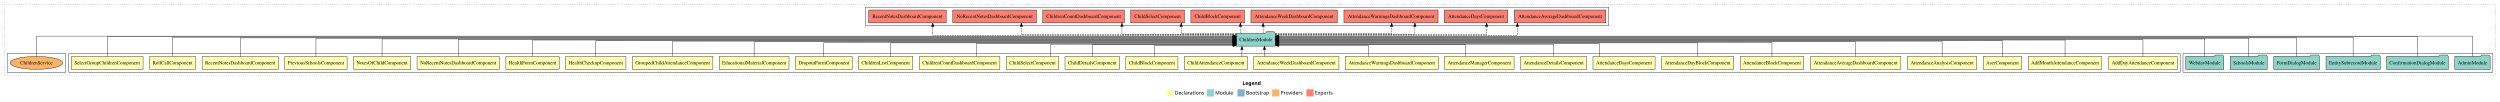
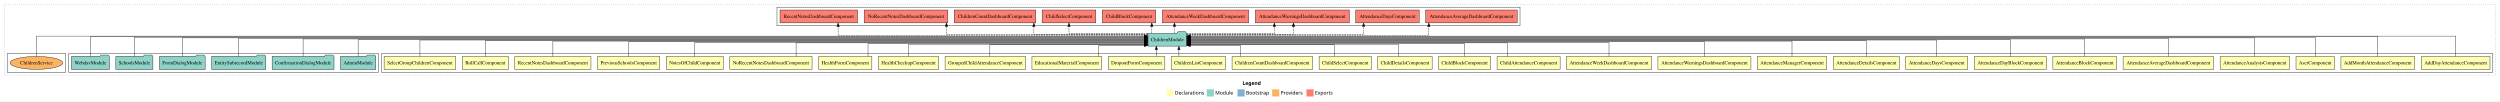
<svg xmlns="http://www.w3.org/2000/svg" width="6995pt" height="284pt" viewBox="0.00 0.00 6995.00 284.00">
  <g id="graph0" class="graph" transform="scale(1 1) rotate(0) translate(4 280)">
    <polygon fill="white" stroke="transparent" points="-4,4 -4,-280 6991,-280 6991,4 -4,4" />
    <text text-anchor="start" x="3472.51" y="-42.4" font-family="sans-serif" font-weight="bold" font-size="14.00">Legend</text>
    <polygon fill="#ffffb3" stroke="transparent" points="3259.5,-10 3259.5,-30 3279.5,-30 3279.5,-10 3259.5,-10" />
    <text text-anchor="start" x="3283.13" y="-15.4" font-family="sans-serif" font-size="14.00">  Declarations</text>
    <polygon fill="#8dd3c7" stroke="transparent" points="3372.5,-10 3372.5,-30 3392.5,-30 3392.5,-10 3372.5,-10" />
    <text text-anchor="start" x="3396.23" y="-15.4" font-family="sans-serif" font-size="14.00">  Module</text>
    <polygon fill="#80b1d3" stroke="transparent" points="3458.5,-10 3458.5,-30 3478.5,-30 3478.5,-10 3458.5,-10" />
    <text text-anchor="start" x="3482.28" y="-15.4" font-family="sans-serif" font-size="14.00">  Bootstrap</text>
    <polygon fill="#fdb462" stroke="transparent" points="3555.5,-10 3555.5,-30 3575.5,-30 3575.5,-10 3555.5,-10" />
    <text text-anchor="start" x="3579.17" y="-15.4" font-family="sans-serif" font-size="14.00">  Providers</text>
    <polygon fill="#fb8072" stroke="transparent" points="3651.5,-10 3651.5,-30 3671.5,-30 3671.5,-10 3651.5,-10" />
    <text text-anchor="start" x="3675.23" y="-15.4" font-family="sans-serif" font-size="14.00">  Exports</text>
    <g id="clust1" class="cluster">
      <polygon fill="none" stroke="black" stroke-dasharray="1,5" points="8,-70 8,-268 6979,-268 6979,-70 8,-70" />
    </g>
+     <g id="clust2" class="cluster">
+       <polygon fill="none" stroke="black" points="1063,-78 1063,-130 6971,-130 6971,-78 1063,-78" />
+     </g>
    <g id="clust32" class="cluster">
-       <polygon fill="none" stroke="black" points="6104,-78 6104,-130 6971,-130 6971,-78 6104,-78" />
+       <polygon fill="none" stroke="black" points="188,-78 188,-130 1055,-130 1055,-78 188,-78" />
    </g>
    <g id="clust33" class="cluster">
-       <polygon fill="none" stroke="black" points="2418,-208 2418,-260 4497,-260 4497,-208 2418,-208" />
-     </g>
-     <g id="clust2" class="cluster">
-       <polygon fill="none" stroke="black" points="188,-78 188,-130 6096,-130 6096,-78 188,-78" />
+       <polygon fill="none" stroke="black" points="2170,-208 2170,-260 4249,-260 4249,-208 2170,-208" />
    </g>
    <g id="clust35" class="cluster">
      <polygon fill="none" stroke="black" points="16,-78 16,-130 180,-130 180,-78 16,-78" />
    </g>
    <g id="node1" class="node">
-       <polygon fill="#ffffb3" stroke="black" points="6088.01,-122 5895.99,-122 5895.99,-86 6088.01,-86 6088.01,-122" />
-       <text text-anchor="middle" x="5992" y="-99.8" font-family="Times,serif" font-size="14.00">AddDayAttendanceComponent</text>
+       <polygon fill="#ffffb3" stroke="black" points="6963.01,-122 6770.99,-122 6770.99,-86 6963.01,-86 6963.01,-122" />
+       <text text-anchor="middle" x="6867" y="-99.8" font-family="Times,serif" font-size="14.00">AddDayAttendanceComponent</text>
    </g>
    <g id="node30" class="node">
-       <polygon fill="#8dd3c7" stroke="black" points="3564.04,-187 3561.04,-191 3540.04,-191 3537.04,-187 3455.96,-187 3455.96,-151 3564.04,-151 3564.04,-187" />
-       <text text-anchor="middle" x="3510" y="-164.8" font-family="Times,serif" font-size="14.00">ChildrenModule</text>
+       <polygon fill="#8dd3c7" stroke="black" points="3316.04,-187 3313.04,-191 3292.04,-191 3289.04,-187 3207.96,-187 3207.96,-151 3316.04,-151 3316.04,-187" />
+       <text text-anchor="middle" x="3262" y="-164.8" font-family="Times,serif" font-size="14.00">ChildrenModule</text>
    </g>
    <g id="edge1" class="edge">
-       <path fill="none" stroke="black" d="M5992,-122.11C5992,-141.34 5992,-169 5992,-169 5992,-169 3574.15,-169 3574.15,-169" />
-       <polygon fill="black" stroke="black" points="3574.15,-165.5 3564.15,-169 3574.15,-172.5 3574.15,-165.5" />
+       <path fill="none" stroke="black" d="M6867,-122.16C6867,-144.35 6867,-179 6867,-179 6867,-179 3326.11,-179 3326.11,-179" />
+       <polygon fill="black" stroke="black" points="3326.11,-175.5 3316.11,-179 3326.11,-182.5 3326.11,-175.5" />
    </g>
    <g id="node2" class="node">
-       <polygon fill="#ffffb3" stroke="black" points="5877.02,-122 5670.98,-122 5670.98,-86 5877.02,-86 5877.02,-122" />
-       <text text-anchor="middle" x="5774" y="-99.8" font-family="Times,serif" font-size="14.00">AddMonthAttendanceComponent</text>
+       <polygon fill="#ffffb3" stroke="black" points="6752.02,-122 6545.98,-122 6545.98,-86 6752.02,-86 6752.02,-122" />
+       <text text-anchor="middle" x="6649" y="-99.8" font-family="Times,serif" font-size="14.00">AddMonthAttendanceComponent</text>
    </g>
    <g id="edge2" class="edge">
-       <path fill="none" stroke="black" d="M5774,-122.17C5774,-141.09 5774,-168 5774,-168 5774,-168 3574.29,-168 3574.29,-168" />
-       <polygon fill="black" stroke="black" points="3574.29,-164.5 3564.29,-168 3574.29,-171.5 3574.29,-164.5" />
+       <path fill="none" stroke="black" d="M6649,-122.29C6649,-144.21 6649,-178 6649,-178 6649,-178 3326.23,-178 3326.23,-178" />
+       <polygon fill="black" stroke="black" points="3326.23,-174.5 3316.23,-178 3326.23,-181.5 3326.23,-174.5" />
    </g>
    <g id="node3" class="node">
-       <polygon fill="#ffffb3" stroke="black" points="5652.76,-122 5545.24,-122 5545.24,-86 5652.76,-86 5652.76,-122" />
-       <text text-anchor="middle" x="5599" y="-99.8" font-family="Times,serif" font-size="14.00">AserComponent</text>
+       <polygon fill="#ffffb3" stroke="black" points="6527.76,-122 6420.24,-122 6420.24,-86 6527.76,-86 6527.76,-122" />
+       <text text-anchor="middle" x="6474" y="-99.8" font-family="Times,serif" font-size="14.00">AserComponent</text>
    </g>
    <g id="edge3" class="edge">
-       <path fill="none" stroke="black" d="M5599,-122.27C5599,-140.56 5599,-166 5599,-166 5599,-166 3574.27,-166 3574.27,-166" />
-       <polygon fill="black" stroke="black" points="3574.27,-162.5 3564.27,-166 3574.27,-169.5 3574.27,-162.5" />
+       <path fill="none" stroke="black" d="M6474,-122.17C6474,-143.5 6474,-176 6474,-176 6474,-176 3326.07,-176 3326.07,-176" />
+       <polygon fill="black" stroke="black" points="3326.07,-172.5 3316.07,-176 3326.07,-179.5 3326.07,-172.5" />
    </g>
    <g id="node4" class="node">
-       <polygon fill="#ffffb3" stroke="black" points="5527.07,-122 5332.93,-122 5332.93,-86 5527.07,-86 5527.07,-122" />
-       <text text-anchor="middle" x="5430" y="-99.8" font-family="Times,serif" font-size="14.00">AttendanceAnalysisComponent</text>
+       <polygon fill="#ffffb3" stroke="black" points="6402.07,-122 6207.93,-122 6207.93,-86 6402.07,-86 6402.07,-122" />
+       <text text-anchor="middle" x="6305" y="-99.8" font-family="Times,serif" font-size="14.00">AttendanceAnalysisComponent</text>
    </g>
    <g id="edge4" class="edge">
-       <path fill="none" stroke="black" d="M5430,-122.3C5430,-140.27 5430,-165 5430,-165 5430,-165 3574.11,-165 3574.11,-165" />
-       <polygon fill="black" stroke="black" points="3574.11,-161.5 3564.11,-165 3574.11,-168.5 3574.11,-161.5" />
+       <path fill="none" stroke="black" d="M6305,-122.03C6305,-142.77 6305,-174 6305,-174 6305,-174 3326.11,-174 3326.11,-174" />
+       <polygon fill="black" stroke="black" points="3326.11,-170.5 3316.11,-174 3326.11,-177.5 3326.11,-170.5" />
    </g>
    <g id="node5" class="node">
-       <polygon fill="#ffffb3" stroke="black" points="5314.63,-122 5061.37,-122 5061.37,-86 5314.63,-86 5314.63,-122" />
-       <text text-anchor="middle" x="5188" y="-99.8" font-family="Times,serif" font-size="14.00">AttendanceAverageDashboardComponent</text>
+       <polygon fill="#ffffb3" stroke="black" points="6189.63,-122 5936.37,-122 5936.37,-86 6189.63,-86 6189.63,-122" />
+       <text text-anchor="middle" x="6063" y="-99.8" font-family="Times,serif" font-size="14.00">AttendanceAverageDashboardComponent</text>
    </g>
    <g id="edge5" class="edge">
-       <path fill="none" stroke="black" d="M5188,-122.02C5188,-139.37 5188,-163 5188,-163 5188,-163 3574.4,-163 3574.4,-163" />
-       <polygon fill="black" stroke="black" points="3574.4,-159.5 3564.4,-163 3574.4,-166.5 3574.4,-159.5" />
+       <path fill="none" stroke="black" d="M6063,-122.13C6063,-142.57 6063,-173 6063,-173 6063,-173 3326.07,-173 3326.07,-173" />
+       <polygon fill="black" stroke="black" points="3326.07,-169.5 3316.07,-173 3326.07,-176.5 3326.07,-169.5" />
    </g>
    <g id="node6" class="node">
-       <polygon fill="#ffffb3" stroke="black" points="5043.02,-122 4864.98,-122 4864.98,-86 5043.02,-86 5043.02,-122" />
-       <text text-anchor="middle" x="4954" y="-99.8" font-family="Times,serif" font-size="14.00">AttendanceBlockComponent</text>
+       <polygon fill="#ffffb3" stroke="black" points="5918.02,-122 5739.98,-122 5739.98,-86 5918.02,-86 5918.02,-122" />
+       <text text-anchor="middle" x="5829" y="-99.8" font-family="Times,serif" font-size="14.00">AttendanceBlockComponent</text>
    </g>
    <g id="edge6" class="edge">
-       <path fill="none" stroke="black" d="M4954,-122.04C4954,-138.73 4954,-161 4954,-161 4954,-161 3574.41,-161 3574.41,-161" />
-       <polygon fill="black" stroke="black" points="3574.41,-157.5 3564.41,-161 3574.41,-164.5 3574.41,-157.5" />
+       <path fill="none" stroke="black" d="M5829,-122.31C5829,-142.15 5829,-171 5829,-171 5829,-171 3326.21,-171 3326.21,-171" />
+       <polygon fill="black" stroke="black" points="3326.21,-167.5 3316.21,-171 3326.21,-174.5 3326.21,-167.5" />
    </g>
    <g id="node7" class="node">
-       <polygon fill="#ffffb3" stroke="black" points="4846.84,-122 4645.16,-122 4645.16,-86 4846.84,-86 4846.84,-122" />
-       <text text-anchor="middle" x="4746" y="-99.8" font-family="Times,serif" font-size="14.00">AttendanceDayBlockComponent</text>
+       <polygon fill="#ffffb3" stroke="black" points="5721.84,-122 5520.16,-122 5520.16,-86 5721.84,-86 5721.84,-122" />
+       <text text-anchor="middle" x="5621" y="-99.8" font-family="Times,serif" font-size="14.00">AttendanceDayBlockComponent</text>
    </g>
    <g id="edge7" class="edge">
-       <path fill="none" stroke="black" d="M4746,-122.03C4746,-138.4 4746,-160 4746,-160 4746,-160 3574.3,-160 3574.3,-160" />
-       <polygon fill="black" stroke="black" points="3574.3,-156.5 3564.3,-160 3574.3,-163.5 3574.3,-156.5" />
+       <path fill="none" stroke="black" d="M5621,-122.11C5621,-141.34 5621,-169 5621,-169 5621,-169 3326.27,-169 3326.27,-169" />
+       <polygon fill="black" stroke="black" points="3326.27,-165.5 3316.27,-169 3326.27,-172.5 3326.27,-165.5" />
    </g>
    <g id="node8" class="node">
-       <polygon fill="#ffffb3" stroke="black" points="4626.84,-122 4453.16,-122 4453.16,-86 4626.84,-86 4626.84,-122" />
-       <text text-anchor="middle" x="4540" y="-99.8" font-family="Times,serif" font-size="14.00">AttendanceDaysComponent</text>
+       <polygon fill="#ffffb3" stroke="black" points="5501.84,-122 5328.16,-122 5328.16,-86 5501.84,-86 5501.84,-122" />
+       <text text-anchor="middle" x="5415" y="-99.8" font-family="Times,serif" font-size="14.00">AttendanceDaysComponent</text>
    </g>
    <g id="edge8" class="edge">
-       <path fill="none" stroke="black" d="M4471.2,-122.28C4471.2,-137.95 4471.2,-158 4471.2,-158 4471.2,-158 3574.08,-158 3574.08,-158" />
-       <polygon fill="black" stroke="black" points="3574.08,-154.5 3564.08,-158 3574.08,-161.5 3574.08,-154.5" />
+       <path fill="none" stroke="black" d="M5415,-122.17C5415,-141.09 5415,-168 5415,-168 5415,-168 3326.3,-168 3326.3,-168" />
+       <polygon fill="black" stroke="black" points="3326.3,-164.5 3316.3,-168 3326.3,-171.5 3326.3,-164.5" />
    </g>
    <g id="node9" class="node">
-       <polygon fill="#ffffb3" stroke="black" points="4435.23,-122 4250.77,-122 4250.77,-86 4435.23,-86 4435.23,-122" />
-       <text text-anchor="middle" x="4343" y="-99.8" font-family="Times,serif" font-size="14.00">AttendanceDetailsComponent</text>
+       <polygon fill="#ffffb3" stroke="black" points="5310.23,-122 5125.77,-122 5125.77,-86 5310.23,-86 5310.23,-122" />
+       <text text-anchor="middle" x="5218" y="-99.8" font-family="Times,serif" font-size="14.00">AttendanceDetailsComponent</text>
    </g>
    <g id="edge9" class="edge">
-       <path fill="none" stroke="black" d="M4343,-122.19C4343,-137.18 4343,-156 4343,-156 4343,-156 3574.33,-156 3574.33,-156" />
-       <polygon fill="black" stroke="black" points="3574.33,-152.5 3564.33,-156 3574.33,-159.5 3574.33,-152.5" />
+       <path fill="none" stroke="black" d="M5218,-122.27C5218,-140.56 5218,-166 5218,-166 5218,-166 3326.1,-166 3326.1,-166" />
+       <polygon fill="black" stroke="black" points="3326.1,-162.5 3316.1,-166 3326.1,-169.5 3326.1,-162.5" />
    </g>
    <g id="node10" class="node">
-       <polygon fill="#ffffb3" stroke="black" points="4232.33,-122 4037.67,-122 4037.67,-86 4232.33,-86 4232.33,-122" />
-       <text text-anchor="middle" x="4135" y="-99.8" font-family="Times,serif" font-size="14.00">AttendanceManagerComponent</text>
+       <polygon fill="#ffffb3" stroke="black" points="5107.33,-122 4912.67,-122 4912.67,-86 5107.33,-86 5107.33,-122" />
+       <text text-anchor="middle" x="5010" y="-99.8" font-family="Times,serif" font-size="14.00">AttendanceManagerComponent</text>
    </g>
    <g id="edge10" class="edge">
-       <path fill="none" stroke="black" d="M4096.61,-122.12C4096.61,-136.78 4096.61,-155 4096.61,-155 4096.61,-155 3574.14,-155 3574.14,-155" />
-       <polygon fill="black" stroke="black" points="3574.14,-151.5 3564.14,-155 3574.14,-158.5 3574.14,-151.5" />
+       <path fill="none" stroke="black" d="M5010,-122.3C5010,-140.27 5010,-165 5010,-165 5010,-165 3326.23,-165 3326.23,-165" />
+       <polygon fill="black" stroke="black" points="3326.23,-161.5 3316.23,-165 3326.23,-168.5 3326.23,-161.5" />
    </g>
    <g id="node11" class="node">
-       <polygon fill="#ffffb3" stroke="black" points="4020.14,-122 3759.86,-122 3759.86,-86 4020.14,-86 4020.14,-122" />
-       <text text-anchor="middle" x="3890" y="-99.8" font-family="Times,serif" font-size="14.00">AttendanceWarningsDashboardComponent</text>
+       <polygon fill="#ffffb3" stroke="black" points="4895.14,-122 4634.86,-122 4634.86,-86 4895.14,-86 4895.14,-122" />
+       <text text-anchor="middle" x="4765" y="-99.8" font-family="Times,serif" font-size="14.00">AttendanceWarningsDashboardComponent</text>
    </g>
    <g id="edge11" class="edge">
-       <path fill="none" stroke="black" d="M3824.9,-122.25C3824.9,-136.18 3824.9,-153 3824.9,-153 3824.9,-153 3574.13,-153 3574.13,-153" />
-       <polygon fill="black" stroke="black" points="3574.13,-149.5 3564.13,-153 3574.13,-156.5 3574.13,-149.5" />
+       <path fill="none" stroke="black" d="M4765,-122.02C4765,-139.37 4765,-163 4765,-163 4765,-163 3326.38,-163 3326.38,-163" />
+       <polygon fill="black" stroke="black" points="3326.38,-159.5 3316.38,-163 3326.38,-166.5 3326.38,-159.5" />
    </g>
    <g id="node12" class="node">
-       <polygon fill="#ffffb3" stroke="black" points="3742.36,-122 3503.64,-122 3503.64,-86 3742.36,-86 3742.36,-122" />
-       <text text-anchor="middle" x="3623" y="-99.8" font-family="Times,serif" font-size="14.00">AttendanceWeekDashboardComponent</text>
+       <polygon fill="#ffffb3" stroke="black" points="4617.36,-122 4378.64,-122 4378.64,-86 4617.36,-86 4617.36,-122" />
+       <text text-anchor="middle" x="4498" y="-99.8" font-family="Times,serif" font-size="14.00">AttendanceWeekDashboardComponent</text>
    </g>
    <g id="edge12" class="edge">
-       <path fill="none" stroke="black" d="M3534.04,-122.11C3534.04,-122.11 3534.04,-140.99 3534.04,-140.99" />
-       <polygon fill="black" stroke="black" points="3530.54,-140.99 3534.04,-150.99 3537.54,-140.99 3530.54,-140.99" />
+       <path fill="none" stroke="black" d="M4498,-122.04C4498,-138.73 4498,-161 4498,-161 4498,-161 3326.3,-161 3326.3,-161" />
+       <polygon fill="black" stroke="black" points="3326.3,-157.5 3316.3,-161 3326.3,-164.5 3326.3,-157.5" />
    </g>
    <g id="node13" class="node">
-       <polygon fill="#ffffb3" stroke="black" points="3486.2,-122 3309.8,-122 3309.8,-86 3486.2,-86 3486.2,-122" />
-       <text text-anchor="middle" x="3398" y="-99.8" font-family="Times,serif" font-size="14.00">ChildAttendanceComponent</text>
+       <polygon fill="#ffffb3" stroke="black" points="4361.2,-122 4184.8,-122 4184.8,-86 4361.2,-86 4361.2,-122" />
+       <text text-anchor="middle" x="4273" y="-99.8" font-family="Times,serif" font-size="14.00">ChildAttendanceComponent</text>
    </g>
    <g id="edge13" class="edge">
-       <path fill="none" stroke="black" d="M3470.91,-122.11C3470.91,-122.11 3470.91,-140.99 3470.91,-140.99" />
-       <polygon fill="black" stroke="black" points="3467.41,-140.99 3470.91,-150.99 3474.41,-140.99 3467.41,-140.99" />
+       <path fill="none" stroke="black" d="M4213.11,-122.03C4213.11,-138.4 4213.11,-160 4213.11,-160 4213.11,-160 3326.21,-160 3326.21,-160" />
+       <polygon fill="black" stroke="black" points="3326.21,-156.5 3316.21,-160 3326.21,-163.5 3326.21,-156.5" />
    </g>
    <g id="node14" class="node">
-       <polygon fill="#ffffb3" stroke="black" points="3291.89,-122 3146.11,-122 3146.11,-86 3291.89,-86 3291.89,-122" />
-       <text text-anchor="middle" x="3219" y="-99.8" font-family="Times,serif" font-size="14.00">ChildBlockComponent</text>
+       <polygon fill="#ffffb3" stroke="black" points="4166.89,-122 4021.11,-122 4021.11,-86 4166.89,-86 4166.89,-122" />
+       <text text-anchor="middle" x="4094" y="-99.8" font-family="Times,serif" font-size="14.00">ChildBlockComponent</text>
    </g>
    <g id="edge14" class="edge">
-       <path fill="none" stroke="black" d="M3225.93,-122.25C3225.93,-136.18 3225.93,-153 3225.93,-153 3225.93,-153 3445.9,-153 3445.9,-153" />
-       <polygon fill="black" stroke="black" points="3445.9,-156.5 3455.9,-153 3445.9,-149.5 3445.9,-156.5" />
+       <path fill="none" stroke="black" d="M4094,-122.28C4094,-137.95 4094,-158 4094,-158 4094,-158 3326.27,-158 3326.27,-158" />
+       <polygon fill="black" stroke="black" points="3326.27,-154.5 3316.27,-158 3326.27,-161.5 3326.27,-154.5" />
    </g>
    <g id="node15" class="node">
-       <polygon fill="#ffffb3" stroke="black" points="3128.1,-122 2975.9,-122 2975.9,-86 3128.1,-86 3128.1,-122" />
-       <text text-anchor="middle" x="3052" y="-99.8" font-family="Times,serif" font-size="14.00">ChildDetailsComponent</text>
+       <polygon fill="#ffffb3" stroke="black" points="4003.1,-122 3850.9,-122 3850.9,-86 4003.1,-86 4003.1,-122" />
+       <text text-anchor="middle" x="3927" y="-99.8" font-family="Times,serif" font-size="14.00">ChildDetailsComponent</text>
    </g>
    <g id="edge15" class="edge">
-       <path fill="none" stroke="black" d="M3052,-122.12C3052,-136.78 3052,-155 3052,-155 3052,-155 3445.66,-155 3445.66,-155" />
-       <polygon fill="black" stroke="black" points="3445.66,-158.5 3455.66,-155 3445.66,-151.5 3445.66,-158.5" />
+       <path fill="none" stroke="black" d="M3908.81,-122.19C3908.81,-137.18 3908.81,-156 3908.81,-156 3908.81,-156 3326.31,-156 3326.31,-156" />
+       <polygon fill="black" stroke="black" points="3326.31,-152.5 3316.31,-156 3326.31,-159.5 3326.31,-152.5" />
    </g>
    <g id="node16" class="node">
-       <polygon fill="#ffffb3" stroke="black" points="2958.16,-122 2811.84,-122 2811.84,-86 2958.16,-86 2958.16,-122" />
-       <text text-anchor="middle" x="2885" y="-99.8" font-family="Times,serif" font-size="14.00">ChildSelectComponent</text>
+       <polygon fill="#ffffb3" stroke="black" points="3833.16,-122 3686.84,-122 3686.84,-86 3833.16,-86 3833.16,-122" />
+       <text text-anchor="middle" x="3760" y="-99.8" font-family="Times,serif" font-size="14.00">ChildSelectComponent</text>
    </g>
    <g id="edge16" class="edge">
-       <path fill="none" stroke="black" d="M2935.99,-122.19C2935.99,-137.18 2935.99,-156 2935.99,-156 2935.99,-156 3445.74,-156 3445.74,-156" />
-       <polygon fill="black" stroke="black" points="3445.74,-159.5 3455.74,-156 3445.74,-152.5 3445.74,-159.5" />
+       <path fill="none" stroke="black" d="M3729.25,-122.12C3729.25,-136.78 3729.25,-155 3729.25,-155 3729.25,-155 3326.06,-155 3326.06,-155" />
+       <polygon fill="black" stroke="black" points="3326.06,-151.5 3316.06,-155 3326.06,-158.5 3326.06,-151.5" />
    </g>
    <g id="node17" class="node">
-       <polygon fill="#ffffb3" stroke="black" points="2793.69,-122 2568.31,-122 2568.31,-86 2793.69,-86 2793.69,-122" />
-       <text text-anchor="middle" x="2681" y="-99.8" font-family="Times,serif" font-size="14.00">ChildrenCountDashboardComponent</text>
+       <polygon fill="#ffffb3" stroke="black" points="3668.69,-122 3443.31,-122 3443.31,-86 3668.69,-86 3668.69,-122" />
+       <text text-anchor="middle" x="3556" y="-99.8" font-family="Times,serif" font-size="14.00">ChildrenCountDashboardComponent</text>
    </g>
    <g id="edge17" class="edge">
-       <path fill="none" stroke="black" d="M2727.77,-122.28C2727.77,-137.95 2727.77,-158 2727.77,-158 2727.77,-158 3445.93,-158 3445.93,-158" />
-       <polygon fill="black" stroke="black" points="3445.93,-161.5 3455.93,-158 3445.93,-154.5 3445.93,-161.5" />
+       <path fill="none" stroke="black" d="M3466.67,-122.25C3466.67,-136.18 3466.67,-153 3466.67,-153 3466.67,-153 3326.31,-153 3326.31,-153" />
+       <polygon fill="black" stroke="black" points="3326.31,-149.5 3316.31,-153 3326.31,-156.5 3326.31,-149.5" />
    </g>
    <g id="node18" class="node">
-       <polygon fill="#ffffb3" stroke="black" points="2550.1,-122 2397.9,-122 2397.9,-86 2550.1,-86 2550.1,-122" />
-       <text text-anchor="middle" x="2474" y="-99.8" font-family="Times,serif" font-size="14.00">ChildrenListComponent</text>
+       <polygon fill="#ffffb3" stroke="black" points="3425.1,-122 3272.9,-122 3272.9,-86 3425.1,-86 3425.1,-122" />
+       <text text-anchor="middle" x="3349" y="-99.8" font-family="Times,serif" font-size="14.00">ChildrenListComponent</text>
    </g>
    <g id="edge18" class="edge">
-       <path fill="none" stroke="black" d="M2488.28,-122.03C2488.28,-138.4 2488.28,-160 2488.28,-160 2488.28,-160 3445.79,-160 3445.79,-160" />
-       <polygon fill="black" stroke="black" points="3445.79,-163.5 3455.79,-160 3445.79,-156.5 3445.79,-163.5" />
+       <path fill="none" stroke="black" d="M3294.61,-122.11C3294.61,-122.11 3294.61,-140.99 3294.61,-140.99" />
+       <polygon fill="black" stroke="black" points="3291.11,-140.99 3294.61,-150.99 3298.11,-140.99 3291.11,-140.99" />
    </g>
    <g id="node19" class="node">
-       <polygon fill="#ffffb3" stroke="black" points="2380.32,-122 2221.68,-122 2221.68,-86 2380.32,-86 2380.32,-122" />
-       <text text-anchor="middle" x="2301" y="-99.8" font-family="Times,serif" font-size="14.00">DropoutFormComponent</text>
+       <polygon fill="#ffffb3" stroke="black" points="3255.32,-122 3096.68,-122 3096.68,-86 3255.32,-86 3255.32,-122" />
+       <text text-anchor="middle" x="3176" y="-99.8" font-family="Times,serif" font-size="14.00">DropoutFormComponent</text>
    </g>
    <g id="edge19" class="edge">
-       <path fill="none" stroke="black" d="M2301,-122.04C2301,-138.73 2301,-161 2301,-161 2301,-161 3445.7,-161 3445.7,-161" />
-       <polygon fill="black" stroke="black" points="3445.7,-164.5 3455.7,-161 3445.7,-157.5 3445.7,-164.5" />
+       <path fill="none" stroke="black" d="M3231.45,-122.11C3231.45,-122.11 3231.45,-140.99 3231.45,-140.99" />
+       <polygon fill="black" stroke="black" points="3227.95,-140.99 3231.45,-150.99 3234.95,-140.99 3227.95,-140.99" />
    </g>
    <g id="node20" class="node">
-       <polygon fill="#ffffb3" stroke="black" points="2203.62,-122 2008.38,-122 2008.38,-86 2203.62,-86 2203.62,-122" />
-       <text text-anchor="middle" x="2106" y="-99.8" font-family="Times,serif" font-size="14.00">EducationalMaterialComponent</text>
+       <polygon fill="#ffffb3" stroke="black" points="3078.62,-122 2883.38,-122 2883.38,-86 3078.62,-86 3078.62,-122" />
+       <text text-anchor="middle" x="2981" y="-99.8" font-family="Times,serif" font-size="14.00">EducationalMaterialComponent</text>
    </g>
    <g id="edge20" class="edge">
-       <path fill="none" stroke="black" d="M2106,-122.02C2106,-139.37 2106,-163 2106,-163 2106,-163 3445.82,-163 3445.82,-163" />
-       <polygon fill="black" stroke="black" points="3445.82,-166.5 3455.82,-163 3445.82,-159.5 3445.82,-166.5" />
+       <path fill="none" stroke="black" d="M3070.44,-122.25C3070.44,-136.18 3070.44,-153 3070.44,-153 3070.44,-153 3197.88,-153 3197.88,-153" />
+       <polygon fill="black" stroke="black" points="3197.88,-156.5 3207.88,-153 3197.88,-149.5 3197.88,-156.5" />
    </g>
    <g id="node21" class="node">
-       <polygon fill="#ffffb3" stroke="black" points="1990.68,-122 1765.32,-122 1765.32,-86 1990.68,-86 1990.68,-122" />
-       <text text-anchor="middle" x="1878" y="-99.8" font-family="Times,serif" font-size="14.00">GroupedChildAttendanceComponent</text>
+       <polygon fill="#ffffb3" stroke="black" points="2865.68,-122 2640.32,-122 2640.32,-86 2865.68,-86 2865.68,-122" />
+       <text text-anchor="middle" x="2753" y="-99.8" font-family="Times,serif" font-size="14.00">GroupedChildAttendanceComponent</text>
    </g>
    <g id="edge21" class="edge">
-       <path fill="none" stroke="black" d="M1878,-122.3C1878,-140.27 1878,-165 1878,-165 1878,-165 3445.7,-165 3445.7,-165" />
-       <polygon fill="black" stroke="black" points="3445.7,-168.5 3455.7,-165 3445.7,-161.5 3445.7,-168.5" />
+       <path fill="none" stroke="black" d="M2765.62,-122.12C2765.62,-136.78 2765.62,-155 2765.62,-155 2765.62,-155 3197.93,-155 3197.93,-155" />
+       <polygon fill="black" stroke="black" points="3197.93,-158.5 3207.93,-155 3197.93,-151.5 3197.93,-158.5" />
    </g>
    <g id="node22" class="node">
-       <polygon fill="#ffffb3" stroke="black" points="1747.42,-122 1578.58,-122 1578.58,-86 1747.42,-86 1747.42,-122" />
-       <text text-anchor="middle" x="1663" y="-99.8" font-family="Times,serif" font-size="14.00">HealthCheckupComponent</text>
+       <polygon fill="#ffffb3" stroke="black" points="2622.42,-122 2453.58,-122 2453.58,-86 2622.42,-86 2622.42,-122" />
+       <text text-anchor="middle" x="2538" y="-99.8" font-family="Times,serif" font-size="14.00">HealthCheckupComponent</text>
    </g>
    <g id="edge22" class="edge">
-       <path fill="none" stroke="black" d="M1663,-122.27C1663,-140.56 1663,-166 1663,-166 1663,-166 3445.72,-166 3445.72,-166" />
-       <polygon fill="black" stroke="black" points="3445.72,-169.5 3455.72,-166 3445.72,-162.5 3445.72,-169.5" />
+       <path fill="none" stroke="black" d="M2538,-122.19C2538,-137.18 2538,-156 2538,-156 2538,-156 3197.88,-156 3197.88,-156" />
+       <polygon fill="black" stroke="black" points="3197.88,-159.5 3207.88,-156 3197.88,-152.5 3197.88,-159.5" />
    </g>
    <g id="node23" class="node">
-       <polygon fill="#ffffb3" stroke="black" points="1560.48,-122 1411.52,-122 1411.52,-86 1560.48,-86 1560.48,-122" />
-       <text text-anchor="middle" x="1486" y="-99.8" font-family="Times,serif" font-size="14.00">HealthFormComponent</text>
+       <polygon fill="#ffffb3" stroke="black" points="2435.48,-122 2286.52,-122 2286.52,-86 2435.48,-86 2435.48,-122" />
+       <text text-anchor="middle" x="2361" y="-99.8" font-family="Times,serif" font-size="14.00">HealthFormComponent</text>
    </g>
    <g id="edge23" class="edge">
-       <path fill="none" stroke="black" d="M1486,-122.17C1486,-141.09 1486,-168 1486,-168 1486,-168 3445.86,-168 3445.86,-168" />
-       <polygon fill="black" stroke="black" points="3445.86,-171.5 3455.86,-168 3445.86,-164.5 3445.86,-171.5" />
+       <path fill="none" stroke="black" d="M2424.72,-122.28C2424.72,-137.95 2424.72,-158 2424.72,-158 2424.72,-158 3197.71,-158 3197.71,-158" />
+       <polygon fill="black" stroke="black" points="3197.71,-161.5 3207.71,-158 3197.71,-154.5 3197.71,-161.5" />
    </g>
    <g id="node24" class="node">
-       <polygon fill="#ffffb3" stroke="black" points="1393.11,-122 1162.89,-122 1162.89,-86 1393.11,-86 1393.11,-122" />
-       <text text-anchor="middle" x="1278" y="-99.8" font-family="Times,serif" font-size="14.00">NoRecentNotesDashboardComponent</text>
+       <polygon fill="#ffffb3" stroke="black" points="2268.11,-122 2037.89,-122 2037.89,-86 2268.11,-86 2268.11,-122" />
+       <text text-anchor="middle" x="2153" y="-99.8" font-family="Times,serif" font-size="14.00">NoRecentNotesDashboardComponent</text>
    </g>
    <g id="edge24" class="edge">
-       <path fill="none" stroke="black" d="M1278,-122.11C1278,-141.34 1278,-169 1278,-169 1278,-169 3445.93,-169 3445.93,-169" />
-       <polygon fill="black" stroke="black" points="3445.93,-172.5 3455.93,-169 3445.93,-165.5 3445.93,-172.5" />
+       <path fill="none" stroke="black" d="M2223.4,-122.03C2223.4,-138.4 2223.4,-160 2223.4,-160 2223.4,-160 3197.62,-160 3197.62,-160" />
+       <polygon fill="black" stroke="black" points="3197.62,-163.5 3207.62,-160 3197.62,-156.5 3197.62,-163.5" />
    </g>
    <g id="node25" class="node">
-       <polygon fill="#ffffb3" stroke="black" points="1144.87,-122 985.13,-122 985.13,-86 1144.87,-86 1144.87,-122" />
-       <text text-anchor="middle" x="1065" y="-99.8" font-family="Times,serif" font-size="14.00">NotesOfChildComponent</text>
+       <polygon fill="#ffffb3" stroke="black" points="2019.87,-122 1860.13,-122 1860.13,-86 2019.87,-86 2019.87,-122" />
+       <text text-anchor="middle" x="1940" y="-99.8" font-family="Times,serif" font-size="14.00">NotesOfChildComponent</text>
    </g>
    <g id="edge25" class="edge">
-       <path fill="none" stroke="black" d="M1065,-122.31C1065,-142.15 1065,-171 1065,-171 1065,-171 3445.79,-171 3445.79,-171" />
-       <polygon fill="black" stroke="black" points="3445.79,-174.5 3455.79,-171 3445.79,-167.5 3445.79,-174.5" />
+       <path fill="none" stroke="black" d="M1940,-122.04C1940,-138.73 1940,-161 1940,-161 1940,-161 3197.71,-161 3197.71,-161" />
+       <polygon fill="black" stroke="black" points="3197.71,-164.5 3207.71,-161 3197.71,-157.5 3197.71,-164.5" />
    </g>
    <g id="node26" class="node">
-       <polygon fill="#ffffb3" stroke="black" points="967.16,-122 792.84,-122 792.84,-86 967.16,-86 967.16,-122" />
-       <text text-anchor="middle" x="880" y="-99.8" font-family="Times,serif" font-size="14.00">PreviousSchoolsComponent</text>
+       <polygon fill="#ffffb3" stroke="black" points="1842.16,-122 1667.84,-122 1667.84,-86 1842.16,-86 1842.16,-122" />
+       <text text-anchor="middle" x="1755" y="-99.8" font-family="Times,serif" font-size="14.00">PreviousSchoolsComponent</text>
    </g>
    <g id="edge26" class="edge">
-       <path fill="none" stroke="black" d="M880,-122.13C880,-142.57 880,-173 880,-173 880,-173 3445.67,-173 3445.67,-173" />
-       <polygon fill="black" stroke="black" points="3445.67,-176.5 3455.67,-173 3445.67,-169.5 3445.67,-176.5" />
+       <path fill="none" stroke="black" d="M1755,-122.02C1755,-139.37 1755,-163 1755,-163 1755,-163 3197.92,-163 3197.92,-163" />
+       <polygon fill="black" stroke="black" points="3197.92,-166.5 3207.92,-163 3197.92,-159.5 3197.92,-166.5" />
    </g>
    <g id="node27" class="node">
-       <polygon fill="#ffffb3" stroke="black" points="774.5,-122 561.5,-122 561.5,-86 774.5,-86 774.5,-122" />
-       <text text-anchor="middle" x="668" y="-99.8" font-family="Times,serif" font-size="14.00">RecentNotesDashboardComponent</text>
+       <polygon fill="#ffffb3" stroke="black" points="1649.5,-122 1436.5,-122 1436.5,-86 1649.5,-86 1649.5,-122" />
+       <text text-anchor="middle" x="1543" y="-99.8" font-family="Times,serif" font-size="14.00">RecentNotesDashboardComponent</text>
    </g>
    <g id="edge27" class="edge">
-       <path fill="none" stroke="black" d="M668,-122.03C668,-142.77 668,-174 668,-174 668,-174 3445.77,-174 3445.77,-174" />
-       <polygon fill="black" stroke="black" points="3445.77,-177.5 3455.77,-174 3445.76,-170.5 3445.77,-177.5" />
+       <path fill="none" stroke="black" d="M1543,-122.3C1543,-140.27 1543,-165 1543,-165 1543,-165 3197.71,-165 3197.71,-165" />
+       <polygon fill="black" stroke="black" points="3197.71,-168.5 3207.71,-165 3197.71,-161.5 3197.71,-168.5" />
    </g>
    <g id="node28" class="node">
-       <polygon fill="#ffffb3" stroke="black" points="543.28,-122 414.72,-122 414.72,-86 543.28,-86 543.28,-122" />
-       <text text-anchor="middle" x="479" y="-99.8" font-family="Times,serif" font-size="14.00">RollCallComponent</text>
+       <polygon fill="#ffffb3" stroke="black" points="1418.28,-122 1289.72,-122 1289.72,-86 1418.28,-86 1418.28,-122" />
+       <text text-anchor="middle" x="1354" y="-99.8" font-family="Times,serif" font-size="14.00">RollCallComponent</text>
    </g>
    <g id="edge28" class="edge">
-       <path fill="none" stroke="black" d="M479,-122.17C479,-143.5 479,-176 479,-176 479,-176 3445.78,-176 3445.78,-176" />
-       <polygon fill="black" stroke="black" points="3445.78,-179.5 3455.78,-176 3445.78,-172.5 3445.78,-179.5" />
+       <path fill="none" stroke="black" d="M1354,-122.27C1354,-140.56 1354,-166 1354,-166 1354,-166 3197.72,-166 3197.72,-166" />
+       <polygon fill="black" stroke="black" points="3197.72,-169.5 3207.72,-166 3197.72,-162.5 3197.72,-169.5" />
    </g>
    <g id="node29" class="node">
-       <polygon fill="#ffffb3" stroke="black" points="396.3,-122 195.7,-122 195.7,-86 396.3,-86 396.3,-122" />
-       <text text-anchor="middle" x="296" y="-99.8" font-family="Times,serif" font-size="14.00">SelectGroupChildrenComponent</text>
+       <polygon fill="#ffffb3" stroke="black" points="1271.3,-122 1070.7,-122 1070.7,-86 1271.3,-86 1271.3,-122" />
+       <text text-anchor="middle" x="1171" y="-99.8" font-family="Times,serif" font-size="14.00">SelectGroupChildrenComponent</text>
    </g>
    <g id="edge29" class="edge">
-       <path fill="none" stroke="black" d="M296,-122.29C296,-144.21 296,-178 296,-178 296,-178 3445.9,-178 3445.9,-178" />
-       <polygon fill="black" stroke="black" points="3445.9,-181.5 3455.9,-178 3445.9,-174.5 3445.9,-181.5" />
+       <path fill="none" stroke="black" d="M1171,-122.17C1171,-141.09 1171,-168 1171,-168 1171,-168 3197.95,-168 3197.95,-168" />
+       <polygon fill="black" stroke="black" points="3197.95,-171.5 3207.95,-168 3197.95,-164.5 3197.95,-171.5" />
    </g>
    <g id="node37" class="node">
-       <polygon fill="#fb8072" stroke="black" points="4489.13,-252 4232.87,-252 4232.87,-216 4489.13,-216 4489.13,-252" />
-       <text text-anchor="middle" x="4361" y="-229.8" font-family="Times,serif" font-size="14.00">AttendanceAverageDashboardComponent </text>
+       <polygon fill="#fb8072" stroke="black" points="4241.13,-252 3984.87,-252 3984.87,-216 4241.13,-216 4241.13,-252" />
+       <text text-anchor="middle" x="4113" y="-229.8" font-family="Times,serif" font-size="14.00">AttendanceAverageDashboardComponent </text>
    </g>
    <g id="edge36" class="edge">
-       <path fill="none" stroke="black" stroke-dasharray="5,2" d="M3564.1,-181C3733.36,-181 4241.66,-181 4241.66,-181 4241.66,-181 4241.66,-205.76 4241.66,-205.76" />
-       <polygon fill="black" stroke="black" points="4238.16,-205.76 4241.66,-215.76 4245.16,-205.76 4238.16,-205.76" />
+       <path fill="none" stroke="black" stroke-dasharray="5,2" d="M3316.11,-181C3485.43,-181 3993.87,-181 3993.87,-181 3993.87,-181 3993.87,-205.76 3993.87,-205.76" />
+       <polygon fill="black" stroke="black" points="3990.37,-205.76 3993.87,-215.76 3997.37,-205.76 3990.37,-205.76" />
    </g>
    <g id="node38" class="node">
-       <polygon fill="#fb8072" stroke="black" points="4214.84,-252 4037.16,-252 4037.16,-216 4214.84,-216 4214.84,-252" />
-       <text text-anchor="middle" x="4126" y="-229.8" font-family="Times,serif" font-size="14.00">AttendanceDaysComponent </text>
+       <polygon fill="#fb8072" stroke="black" points="3966.84,-252 3789.16,-252 3789.16,-216 3966.84,-216 3966.84,-252" />
+       <text text-anchor="middle" x="3878" y="-229.8" font-family="Times,serif" font-size="14.00">AttendanceDaysComponent </text>
    </g>
    <g id="edge37" class="edge">
-       <path fill="none" stroke="black" stroke-dasharray="5,2" d="M3564.21,-183C3719.63,-183 4155.64,-183 4155.64,-183 4155.64,-183 4155.64,-205.88 4155.64,-205.88" />
-       <polygon fill="black" stroke="black" points="4152.14,-205.88 4155.64,-215.88 4159.14,-205.88 4152.14,-205.88" />
+       <path fill="none" stroke="black" stroke-dasharray="5,2" d="M3316.18,-183C3454.76,-183 3811.33,-183 3811.33,-183 3811.33,-183 3811.33,-205.88 3811.33,-205.88" />
+       <polygon fill="black" stroke="black" points="3807.83,-205.88 3811.33,-215.88 3814.83,-205.88 3807.83,-205.88" />
    </g>
    <g id="node39" class="node">
-       <polygon fill="#fb8072" stroke="black" points="4019.64,-252 3756.36,-252 3756.36,-216 4019.64,-216 4019.64,-252" />
-       <text text-anchor="middle" x="3888" y="-229.8" font-family="Times,serif" font-size="14.00">AttendanceWarningsDashboardComponent </text>
+       <polygon fill="#fb8072" stroke="black" points="3771.64,-252 3508.36,-252 3508.36,-216 3771.64,-216 3771.64,-252" />
+       <text text-anchor="middle" x="3640" y="-229.8" font-family="Times,serif" font-size="14.00">AttendanceWarningsDashboardComponent </text>
    </g>
    <g id="edge38" class="edge">
-       <path fill="none" stroke="black" stroke-dasharray="5,2" d="M3564.1,-184C3682.66,-184 3954.85,-184 3954.85,-184 3954.85,-184 3954.85,-205.95 3954.85,-205.95" />
-       <polygon fill="black" stroke="black" points="3951.35,-205.95 3954.85,-215.95 3958.35,-205.95 3951.35,-205.95" />
+       <path fill="none" stroke="black" stroke-dasharray="5,2" d="M3316.26,-186C3402.62,-186 3561.65,-186 3561.65,-186 3561.65,-186 3561.65,-205.85 3561.65,-205.85" />
+       <polygon fill="black" stroke="black" points="3558.15,-205.85 3561.65,-215.85 3565.15,-205.85 3558.15,-205.85" />
    </g>
    <g id="edge39" class="edge">
-       <path fill="none" stroke="black" stroke-dasharray="5,2" d="M3564.43,-186C3669.47,-186 3889.88,-186 3889.88,-186 3889.88,-186 3889.88,-205.85 3889.88,-205.85" />
-       <polygon fill="black" stroke="black" points="3886.38,-205.85 3889.88,-215.85 3893.38,-205.85 3886.38,-205.85" />
+       <path fill="none" stroke="black" stroke-dasharray="5,2" d="M3316.4,-184C3415.46,-184 3615.12,-184 3615.12,-184 3615.12,-184 3615.12,-205.95 3615.12,-205.95" />
+       <polygon fill="black" stroke="black" points="3611.62,-205.95 3615.12,-215.95 3618.62,-205.95 3611.62,-205.95" />
    </g>
    <g id="node40" class="node">
-       <polygon fill="#fb8072" stroke="black" points="3737.86,-252 3496.14,-252 3496.14,-216 3737.86,-216 3737.86,-252" />
-       <text text-anchor="middle" x="3617" y="-229.8" font-family="Times,serif" font-size="14.00">AttendanceWeekDashboardComponent </text>
+       <polygon fill="#fb8072" stroke="black" points="3489.86,-252 3248.14,-252 3248.14,-216 3489.86,-216 3489.86,-252" />
+       <text text-anchor="middle" x="3369" y="-229.8" font-family="Times,serif" font-size="14.00">AttendanceWeekDashboardComponent </text>
    </g>
    <g id="edge40" class="edge">
-       <path fill="none" stroke="black" stroke-dasharray="5,2" d="M3530.17,-187.11C3530.17,-187.11 3530.17,-205.99 3530.17,-205.99" />
-       <polygon fill="black" stroke="black" points="3526.67,-205.99 3530.17,-215.99 3533.67,-205.99 3526.67,-205.99" />
+       <path fill="none" stroke="black" stroke-dasharray="5,2" d="M3282.17,-187.11C3282.17,-187.11 3282.17,-205.99 3282.17,-205.99" />
+       <polygon fill="black" stroke="black" points="3278.67,-205.99 3282.17,-215.99 3285.67,-205.99 3278.67,-205.99" />
    </g>
    <g id="node41" class="node">
-       <polygon fill="#fb8072" stroke="black" points="3477.89,-252 3328.11,-252 3328.11,-216 3477.89,-216 3477.89,-252" />
-       <text text-anchor="middle" x="3403" y="-229.8" font-family="Times,serif" font-size="14.00">ChildBlockComponent </text>
+       <polygon fill="#fb8072" stroke="black" points="3229.89,-252 3080.11,-252 3080.11,-216 3229.89,-216 3229.89,-252" />
+       <text text-anchor="middle" x="3155" y="-229.8" font-family="Times,serif" font-size="14.00">ChildBlockComponent </text>
    </g>
    <g id="edge41" class="edge">
-       <path fill="none" stroke="black" stroke-dasharray="5,2" d="M3466.71,-187.11C3466.71,-187.11 3466.71,-205.99 3466.71,-205.99" />
-       <polygon fill="black" stroke="black" points="3463.21,-205.99 3466.71,-215.99 3470.21,-205.99 3463.21,-205.99" />
+       <path fill="none" stroke="black" stroke-dasharray="5,2" d="M3218.71,-187.11C3218.71,-187.11 3218.71,-205.99 3218.71,-205.99" />
+       <polygon fill="black" stroke="black" points="3215.21,-205.99 3218.71,-215.99 3222.21,-205.99 3215.21,-205.99" />
    </g>
    <g id="node42" class="node">
-       <polygon fill="#fb8072" stroke="black" points="3310.16,-252 3159.84,-252 3159.84,-216 3310.16,-216 3310.16,-252" />
-       <text text-anchor="middle" x="3235" y="-229.8" font-family="Times,serif" font-size="14.00">ChildSelectComponent </text>
+       <polygon fill="#fb8072" stroke="black" points="3062.16,-252 2911.84,-252 2911.84,-216 3062.16,-216 3062.16,-252" />
+       <text text-anchor="middle" x="2987" y="-229.8" font-family="Times,serif" font-size="14.00">ChildSelectComponent </text>
    </g>
    <g id="edge42" class="edge">
-       <path fill="none" stroke="black" stroke-dasharray="5,2" d="M3455.89,-186C3393.94,-186 3300.92,-186 3300.92,-186 3300.92,-186 3300.92,-205.85 3300.92,-205.85" />
-       <polygon fill="black" stroke="black" points="3297.42,-205.85 3300.92,-215.85 3304.42,-205.85 3297.42,-205.85" />
+       <path fill="none" stroke="black" stroke-dasharray="5,2" d="M3207.67,-186C3127.53,-186 2987,-186 2987,-186 2987,-186 2987,-205.85 2987,-205.85" />
+       <polygon fill="black" stroke="black" points="2983.5,-205.85 2987,-215.85 2990.5,-205.85 2983.5,-205.85" />
    </g>
    <g id="node43" class="node">
-       <polygon fill="#fb8072" stroke="black" points="3142.19,-252 2913.81,-252 2913.81,-216 3142.19,-216 3142.19,-252" />
-       <text text-anchor="middle" x="3028" y="-229.8" font-family="Times,serif" font-size="14.00">ChildrenCountDashboardComponent </text>
+       <polygon fill="#fb8072" stroke="black" points="2894.19,-252 2665.81,-252 2665.81,-216 2894.19,-216 2894.19,-252" />
+       <text text-anchor="middle" x="2780" y="-229.8" font-family="Times,serif" font-size="14.00">ChildrenCountDashboardComponent </text>
    </g>
    <g id="edge43" class="edge">
-       <path fill="none" stroke="black" stroke-dasharray="5,2" d="M3455.9,-184C3352.11,-184 3135.2,-184 3135.2,-184 3135.2,-184 3135.2,-205.95 3135.2,-205.95" />
-       <polygon fill="black" stroke="black" points="3131.7,-205.95 3135.2,-215.95 3138.7,-205.95 3131.7,-205.95" />
+       <path fill="none" stroke="black" stroke-dasharray="5,2" d="M3207.73,-184C3104.21,-184 2888.77,-184 2888.77,-184 2888.77,-184 2888.77,-205.95 2888.77,-205.95" />
+       <polygon fill="black" stroke="black" points="2885.27,-205.95 2888.77,-215.95 2892.27,-205.95 2885.27,-205.95" />
    </g>
    <g id="node44" class="node">
-       <polygon fill="#fb8072" stroke="black" points="2896.11,-252 2661.89,-252 2661.89,-216 2896.11,-216 2896.11,-252" />
-       <text text-anchor="middle" x="2779" y="-229.8" font-family="Times,serif" font-size="14.00">NoRecentNotesDashboardComponent </text>
+       <polygon fill="#fb8072" stroke="black" points="2648.11,-252 2413.89,-252 2413.89,-216 2648.11,-216 2648.11,-252" />
+       <text text-anchor="middle" x="2531" y="-229.8" font-family="Times,serif" font-size="14.00">NoRecentNotesDashboardComponent </text>
    </g>
    <g id="edge44" class="edge">
-       <path fill="none" stroke="black" stroke-dasharray="5,2" d="M3455.75,-183C3298.55,-183 2853.86,-183 2853.86,-183 2853.86,-183 2853.86,-205.88 2853.86,-205.88" />
-       <polygon fill="black" stroke="black" points="2850.36,-205.88 2853.86,-215.88 2857.36,-205.88 2850.36,-205.88" />
+       <path fill="none" stroke="black" stroke-dasharray="5,2" d="M3207.72,-183C3056.97,-183 2644.23,-183 2644.23,-183 2644.23,-183 2644.23,-205.88 2644.23,-205.88" />
+       <polygon fill="black" stroke="black" points="2640.73,-205.88 2644.23,-215.88 2647.73,-205.88 2640.73,-205.88" />
    </g>
    <g id="node45" class="node">
-       <polygon fill="#fb8072" stroke="black" points="2643.5,-252 2426.5,-252 2426.5,-216 2643.5,-216 2643.5,-252" />
-       <text text-anchor="middle" x="2535" y="-229.8" font-family="Times,serif" font-size="14.00">RecentNotesDashboardComponent </text>
+       <polygon fill="#fb8072" stroke="black" points="2395.5,-252 2178.5,-252 2178.5,-216 2395.5,-216 2395.5,-252" />
+       <text text-anchor="middle" x="2287" y="-229.8" font-family="Times,serif" font-size="14.00">RecentNotesDashboardComponent </text>
    </g>
    <g id="edge45" class="edge">
-       <path fill="none" stroke="black" stroke-dasharray="5,2" d="M3455.82,-181C3260.78,-181 2605.95,-181 2605.95,-181 2605.95,-181 2605.95,-205.76 2605.95,-205.76" />
-       <polygon fill="black" stroke="black" points="2602.45,-205.76 2605.95,-215.76 2609.45,-205.76 2602.45,-205.76" />
+       <path fill="none" stroke="black" stroke-dasharray="5,2" d="M3207.83,-181C3010.41,-181 2341,-181 2341,-181 2341,-181 2341,-205.76 2341,-205.76" />
+       <polygon fill="black" stroke="black" points="2337.5,-205.76 2341,-215.76 2344.5,-205.76 2337.5,-205.76" />
    </g>
    <g id="node31" class="node">
-       <polygon fill="#8dd3c7" stroke="black" points="6963.44,-122 6960.44,-126 6939.44,-126 6936.44,-122 6864.56,-122 6864.56,-86 6963.44,-86 6963.44,-122" />
-       <text text-anchor="middle" x="6914" y="-99.8" font-family="Times,serif" font-size="14.00">AdminModule</text>
+       <polygon fill="#8dd3c7" stroke="black" points="1047.44,-122 1044.44,-126 1023.44,-126 1020.44,-122 948.56,-122 948.56,-86 1047.44,-86 1047.44,-122" />
+       <text text-anchor="middle" x="998" y="-99.8" font-family="Times,serif" font-size="14.00">AdminModule</text>
    </g>
    <g id="edge30" class="edge">
-       <path fill="none" stroke="black" d="M6914,-122.16C6914,-144.35 6914,-179 6914,-179 6914,-179 3574.16,-179 3574.16,-179" />
-       <polygon fill="black" stroke="black" points="3574.16,-175.5 3564.16,-179 3574.16,-182.5 3574.16,-175.5" />
+       <path fill="none" stroke="black" d="M998,-122.11C998,-141.34 998,-169 998,-169 998,-169 3197.71,-169 3197.71,-169" />
+       <polygon fill="black" stroke="black" points="3197.71,-172.5 3207.71,-169 3197.71,-165.5 3197.71,-172.5" />
    </g>
    <g id="node32" class="node">
-       <polygon fill="#8dd3c7" stroke="black" points="6846.59,-122 6843.59,-126 6822.59,-126 6819.59,-122 6673.41,-122 6673.41,-86 6846.59,-86 6846.59,-122" />
-       <text text-anchor="middle" x="6760" y="-99.8" font-family="Times,serif" font-size="14.00">ConfirmationDialogModule</text>
+       <polygon fill="#8dd3c7" stroke="black" points="930.59,-122 927.59,-126 906.59,-126 903.59,-122 757.41,-122 757.41,-86 930.59,-86 930.59,-122" />
+       <text text-anchor="middle" x="844" y="-99.8" font-family="Times,serif" font-size="14.00">ConfirmationDialogModule</text>
    </g>
    <g id="edge31" class="edge">
-       <path fill="none" stroke="black" d="M6760,-122.29C6760,-144.21 6760,-178 6760,-178 6760,-178 3574.37,-178 3574.37,-178" />
-       <polygon fill="black" stroke="black" points="3574.37,-174.5 3564.37,-178 3574.37,-181.5 3574.37,-174.5" />
+       <path fill="none" stroke="black" d="M844,-122.31C844,-142.15 844,-171 844,-171 844,-171 3197.82,-171 3197.82,-171" />
+       <polygon fill="black" stroke="black" points="3197.82,-174.5 3207.82,-171 3197.82,-167.5 3197.82,-174.5" />
    </g>
    <g id="node33" class="node">
-       <polygon fill="#8dd3c7" stroke="black" points="6655.81,-122 6652.81,-126 6631.81,-126 6628.81,-122 6504.19,-122 6504.19,-86 6655.81,-86 6655.81,-122" />
-       <text text-anchor="middle" x="6580" y="-99.8" font-family="Times,serif" font-size="14.00">EntitySubrecordModule</text>
+       <polygon fill="#8dd3c7" stroke="black" points="739.81,-122 736.81,-126 715.81,-126 712.81,-122 588.19,-122 588.19,-86 739.81,-86 739.81,-122" />
+       <text text-anchor="middle" x="664" y="-99.8" font-family="Times,serif" font-size="14.00">EntitySubrecordModule</text>
    </g>
    <g id="edge32" class="edge">
-       <path fill="none" stroke="black" d="M6580,-122.17C6580,-143.5 6580,-176 6580,-176 6580,-176 3574.26,-176 3574.26,-176" />
-       <polygon fill="black" stroke="black" points="3574.26,-172.5 3564.26,-176 3574.26,-179.5 3574.26,-172.5" />
+       <path fill="none" stroke="black" d="M664,-122.13C664,-142.57 664,-173 664,-173 664,-173 3197.74,-173 3197.74,-173" />
+       <polygon fill="black" stroke="black" points="3197.74,-176.5 3207.74,-173 3197.74,-169.5 3197.74,-176.5" />
    </g>
    <g id="node34" class="node">
-       <polygon fill="#8dd3c7" stroke="black" points="6485.99,-122 6482.99,-126 6461.99,-126 6458.99,-122 6358.01,-122 6358.01,-86 6485.99,-86 6485.99,-122" />
-       <text text-anchor="middle" x="6422" y="-99.8" font-family="Times,serif" font-size="14.00">FormDialogModule</text>
+       <polygon fill="#8dd3c7" stroke="black" points="569.99,-122 566.99,-126 545.99,-126 542.99,-122 442.01,-122 442.01,-86 569.99,-86 569.99,-122" />
+       <text text-anchor="middle" x="506" y="-99.8" font-family="Times,serif" font-size="14.00">FormDialogModule</text>
    </g>
    <g id="edge33" class="edge">
-       <path fill="none" stroke="black" d="M6422,-122.03C6422,-142.77 6422,-174 6422,-174 6422,-174 3574.29,-174 3574.29,-174" />
-       <polygon fill="black" stroke="black" points="3574.29,-170.5 3564.29,-174 3574.29,-177.5 3574.29,-170.5" />
+       <path fill="none" stroke="black" d="M506,-122.03C506,-142.77 506,-174 506,-174 506,-174 3197.88,-174 3197.88,-174" />
+       <polygon fill="black" stroke="black" points="3197.88,-177.5 3207.88,-174 3197.88,-170.5 3197.88,-177.5" />
    </g>
    <g id="node35" class="node">
-       <polygon fill="#8dd3c7" stroke="black" points="6339.88,-122 6336.88,-126 6315.88,-126 6312.88,-122 6236.12,-122 6236.12,-86 6339.88,-86 6339.88,-122" />
-       <text text-anchor="middle" x="6288" y="-99.8" font-family="Times,serif" font-size="14.00">SchoolsModule</text>
+       <polygon fill="#8dd3c7" stroke="black" points="423.88,-122 420.88,-126 399.88,-126 396.88,-122 320.12,-122 320.12,-86 423.88,-86 423.88,-122" />
+       <text text-anchor="middle" x="372" y="-99.8" font-family="Times,serif" font-size="14.00">SchoolsModule</text>
    </g>
    <g id="edge34" class="edge">
-       <path fill="none" stroke="black" d="M6288,-122.13C6288,-142.57 6288,-173 6288,-173 6288,-173 3574.25,-173 3574.25,-173" />
-       <polygon fill="black" stroke="black" points="3574.25,-169.5 3564.25,-173 3574.25,-176.5 3574.25,-169.5" />
+       <path fill="none" stroke="black" d="M372,-122.17C372,-143.5 372,-176 372,-176 372,-176 3197.8,-176 3197.8,-176" />
+       <polygon fill="black" stroke="black" points="3197.8,-179.5 3207.8,-176 3197.8,-172.5 3197.8,-179.5" />
    </g>
    <g id="node36" class="node">
-       <polygon fill="#8dd3c7" stroke="black" points="6218.19,-122 6215.19,-126 6194.19,-126 6191.19,-122 6111.81,-122 6111.81,-86 6218.19,-86 6218.19,-122" />
-       <text text-anchor="middle" x="6165" y="-99.8" font-family="Times,serif" font-size="14.00">WebdavModule</text>
+       <polygon fill="#8dd3c7" stroke="black" points="302.19,-122 299.19,-126 278.19,-126 275.19,-122 195.81,-122 195.81,-86 302.19,-86 302.19,-122" />
+       <text text-anchor="middle" x="249" y="-99.8" font-family="Times,serif" font-size="14.00">WebdavModule</text>
    </g>
    <g id="edge35" class="edge">
-       <path fill="none" stroke="black" d="M6165,-122.31C6165,-142.15 6165,-171 6165,-171 6165,-171 3574.24,-171 3574.24,-171" />
-       <polygon fill="black" stroke="black" points="3574.24,-167.5 3564.24,-171 3574.24,-174.5 3574.24,-167.5" />
+       <path fill="none" stroke="black" d="M249,-122.29C249,-144.21 249,-178 249,-178 249,-178 3197.78,-178 3197.78,-178" />
+       <polygon fill="black" stroke="black" points="3197.78,-181.5 3207.78,-178 3197.78,-174.5 3197.78,-181.5" />
    </g>
    <g id="node46" class="node">
      <ellipse fill="#fdb462" stroke="black" cx="98" cy="-104" rx="73.57" ry="18" />
      <text text-anchor="middle" x="98" y="-99.8" font-family="Times,serif" font-size="14.00">ChildrenService</text>
    </g>
    <g id="edge46" class="edge">
-       <path fill="none" stroke="black" d="M98,-122.16C98,-144.35 98,-179 98,-179 98,-179 3445.72,-179 3445.72,-179" />
-       <polygon fill="black" stroke="black" points="3445.72,-182.5 3455.72,-179 3445.72,-175.5 3445.72,-182.5" />
+       <path fill="none" stroke="black" d="M98,-122.16C98,-144.35 98,-179 98,-179 98,-179 3197.75,-179 3197.75,-179" />
+       <polygon fill="black" stroke="black" points="3197.75,-182.5 3207.75,-179 3197.75,-175.5 3197.75,-182.5" />
    </g>
  </g>
</svg>
